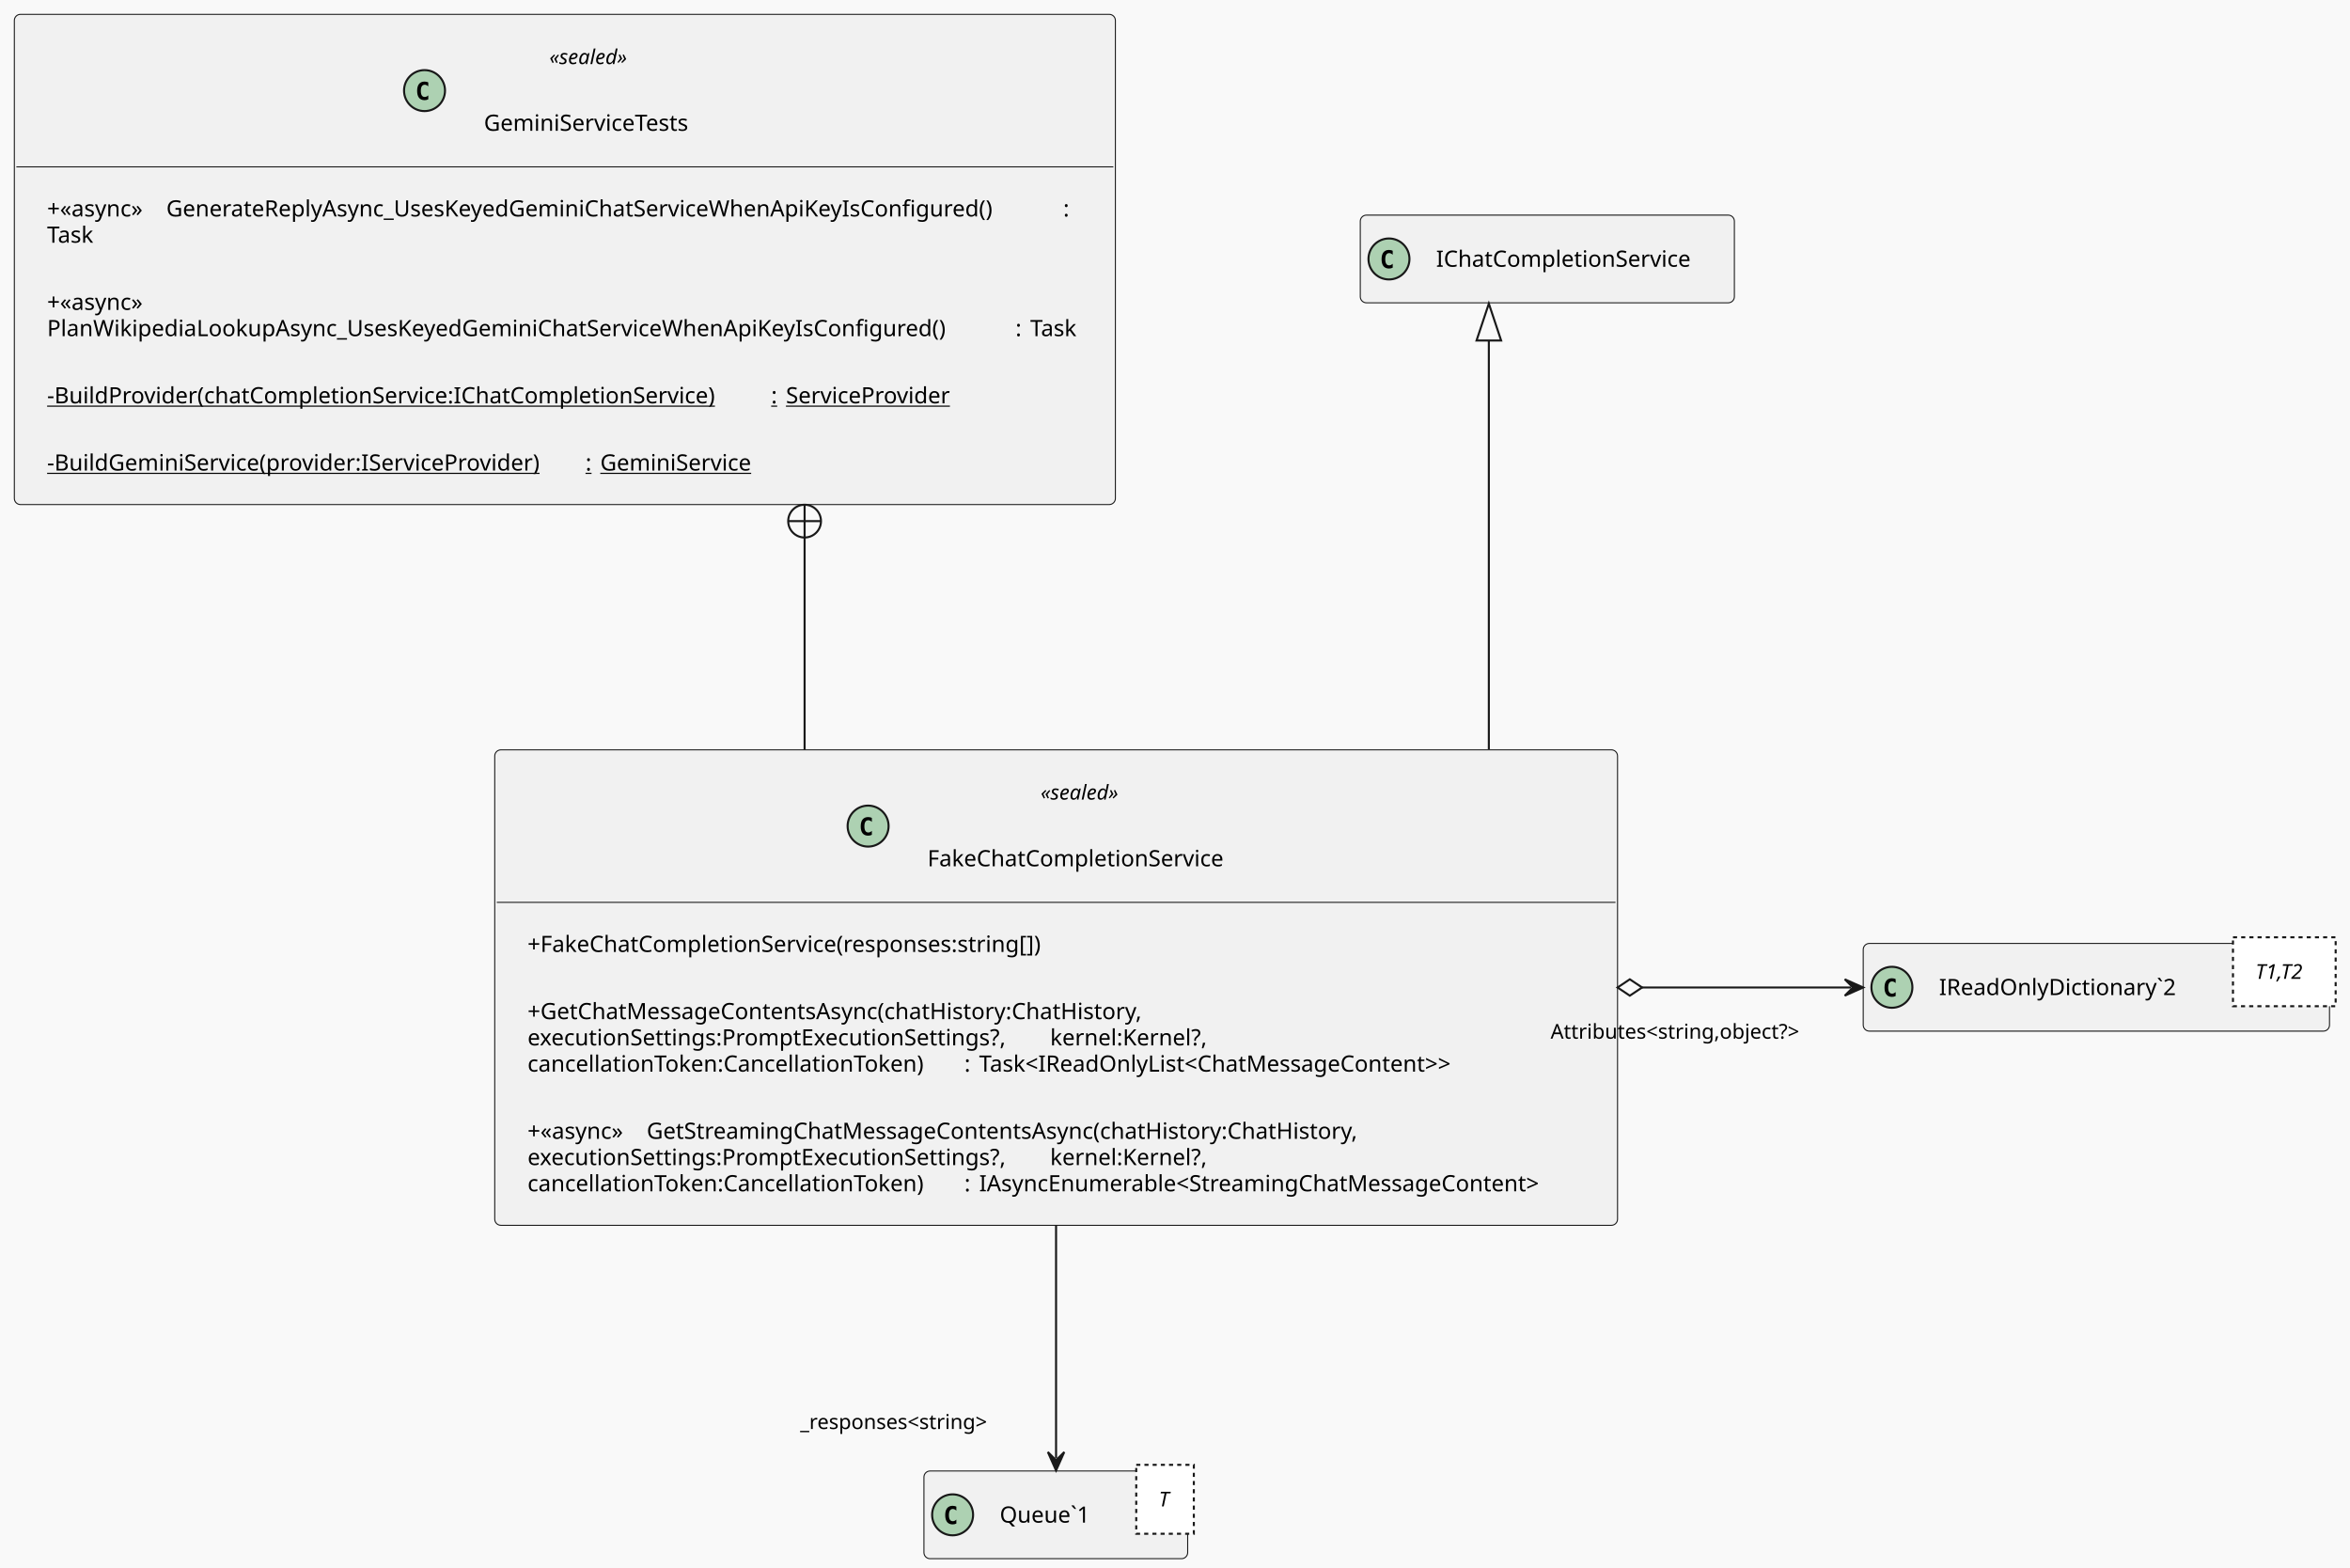
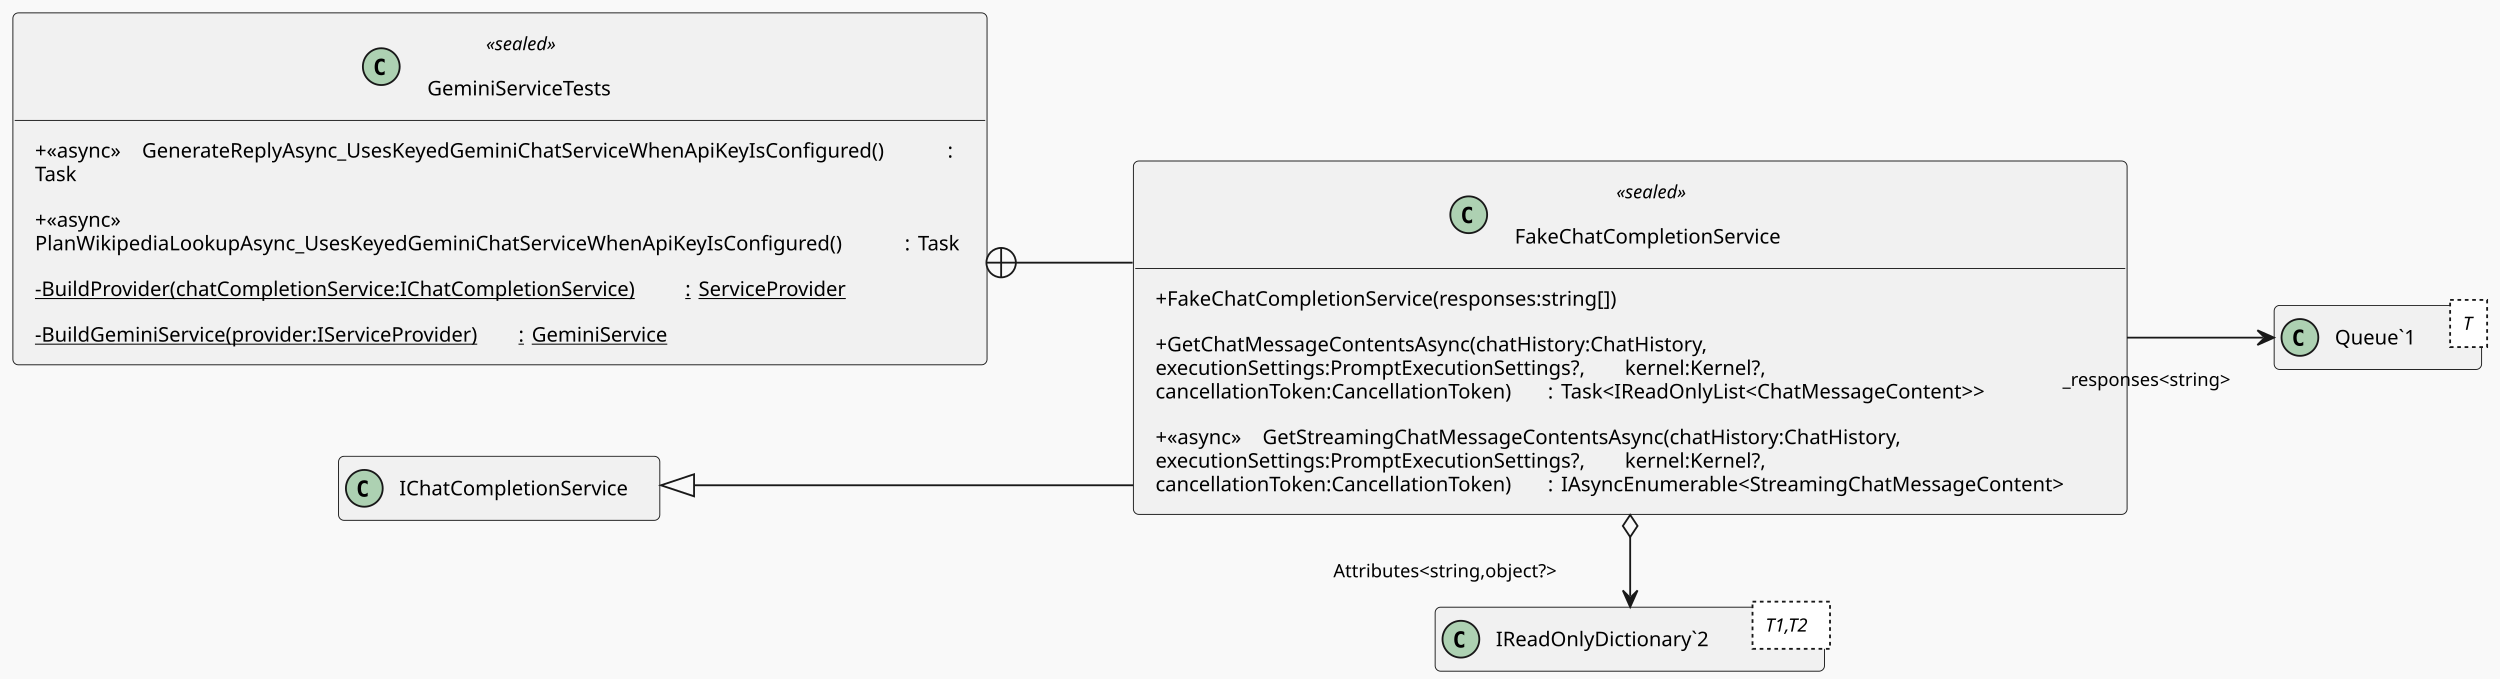
- <svg xmlns="http://www.w3.org/2000/svg" contentStyleType="text/css" data-diagram-type="CLASS" height="683.791px" preserveAspectRatio="none" style="width:1024px;height:683px;background:#F9F9F9;" version="1.1" viewBox="0 0 1024 683" width="1024.794px" zoomAndPan="magnify">
+ <svg xmlns="http://www.w3.org/2000/svg" contentStyleType="text/css" data-diagram-type="CLASS" height="278.846px" preserveAspectRatio="none" style="width:1024px;height:278px;background:#F9F9F9;" version="1.1" viewBox="0 0 1024 278" width="1024.193px" zoomAndPan="magnify">
  <defs />
  <g>
-     <rect fill="#F9F9F9" height="683.791" style="stroke:none;stroke-width:0.893;" width="1024.794" x="0" y="0" />
+     <rect fill="#F9F9F9" height="278.846" style="stroke:none;stroke-width:0.754;" width="1024.193" x="0" y="0" />
    <g class="entity" data-qualified-name="GeminiServiceTests" data-source-line="20" id="ent0002">
-       <rect fill="#F1F1F1" height="213.594" rx="2.678" ry="2.678" style="stroke:#181818;stroke-width:0.446;" width="479.776" x="6.249" y="6.249" />
-       <ellipse cx="184.986" cy="39.477" fill="#ADD1B2" rx="8.927" ry="8.927" style="stroke:#181818;stroke-width:0.893;" />
-       <path d="M186.618,43.27 Q186.255,43.452 185.851,43.549 Q185.446,43.647 185.014,43.647 Q183.423,43.647 182.587,42.615 Q181.764,41.569 181.764,39.602 Q181.764,37.621 182.587,36.589 Q183.423,35.543 185.014,35.543 Q185.446,35.543 185.851,35.641 Q186.269,35.724 186.618,35.92 L186.618,37.635 Q186.227,37.273 185.851,37.105 Q185.474,36.924 185.083,36.924 Q184.232,36.924 183.8,37.608 Q183.368,38.277 183.368,39.602 Q183.368,40.913 183.8,41.583 Q184.232,42.252 185.083,42.252 Q185.474,42.252 185.851,42.085 Q186.227,41.917 186.618,41.555 L186.618,43.27 Z " fill="#000000" />
-       <text fill="#000000" font-family="sans-serif" font-size="8.927" font-style="italic" lengthAdjust="spacing" textLength="40.271" x="239.392" y="27.925">«sealed»</text>
-       <text fill="#000000" font-family="sans-serif" font-size="9.819" lengthAdjust="spacing" textLength="97.308" x="210.873" y="56.998">GeminiServiceTests</text>
-       <line style="stroke:#181818;stroke-width:0.446;" x1="7.141" x2="485.132" y1="72.704" y2="72.704" />
-       <text fill="#000000" font-family="sans-serif" font-size="9.819" lengthAdjust="spacing" textLength="48.81" x="20.532" y="94.317">+«async»</text>
-       <text fill="#000000" font-family="sans-serif" font-size="9.819" lengthAdjust="spacing" textLength="3.121" x="69.341" y="94.317"> </text>
-       <text fill="#000000" font-family="sans-serif" font-size="9.819" lengthAdjust="spacing" textLength="387.715" x="72.463" y="94.317">GenerateReplyAsync_UsesKeyedGeminiChatServiceWhenApiKeyIsConfigured()</text>
-       <text fill="#000000" font-family="sans-serif" font-size="9.819" lengthAdjust="spacing" textLength="3.121" x="460.178" y="94.317"> </text>
-       <text fill="#000000" font-family="sans-serif" font-size="9.819" lengthAdjust="spacing" textLength="3.308" x="463.299" y="94.317">:</text>
-       <text fill="#000000" font-family="sans-serif" font-size="9.819" lengthAdjust="spacing" textLength="22.818" x="20.532" y="105.747">Task</text>
-       <text fill="#000000" font-family="sans-serif" font-size="9.819" lengthAdjust="spacing" textLength="48.81" x="20.532" y="135.031">+«async»</text>
-       <text fill="#000000" font-family="sans-serif" font-size="9.819" lengthAdjust="spacing" textLength="418.842" x="20.532" y="146.462">PlanWikipediaLookupAsync_UsesKeyedGeminiChatServiceWhenApiKeyIsConfigured()</text>
-       <text fill="#000000" font-family="sans-serif" font-size="9.819" lengthAdjust="spacing" textLength="3.121" x="439.374" y="146.462"> </text>
-       <text fill="#000000" font-family="sans-serif" font-size="9.819" lengthAdjust="spacing" textLength="3.308" x="442.495" y="146.462">:</text>
-       <text fill="#000000" font-family="sans-serif" font-size="9.819" lengthAdjust="spacing" textLength="3.121" x="445.803" y="146.462"> </text>
-       <text fill="#000000" font-family="sans-serif" font-size="9.819" lengthAdjust="spacing" textLength="22.818" x="448.925" y="146.462">Task</text>
-       <text fill="#000000" font-family="sans-serif" font-size="9.819" lengthAdjust="spacing" text-decoration="underline" textLength="312.377" x="20.532" y="175.745">-BuildProvider(chatCompletionService:IChatCompletionService)</text>
-       <text fill="#000000" font-family="sans-serif" font-size="9.819" lengthAdjust="spacing" text-decoration="underline" textLength="3.121" x="332.908" y="175.745"> </text>
-       <text fill="#000000" font-family="sans-serif" font-size="9.819" lengthAdjust="spacing" text-decoration="underline" textLength="3.308" x="336.03" y="175.745">:</text>
-       <text fill="#000000" font-family="sans-serif" font-size="9.819" lengthAdjust="spacing" text-decoration="underline" textLength="3.121" x="339.338" y="175.745"> </text>
-       <text fill="#000000" font-family="sans-serif" font-size="9.819" lengthAdjust="spacing" text-decoration="underline" textLength="77.108" x="342.459" y="175.745">ServiceProvider</text>
-       <text fill="#000000" font-family="sans-serif" font-size="9.819" lengthAdjust="spacing" text-decoration="underline" textLength="231.481" x="20.532" y="205.03">-BuildGeminiService(provider:IServiceProvider)</text>
-       <text fill="#000000" font-family="sans-serif" font-size="9.819" lengthAdjust="spacing" text-decoration="underline" textLength="3.121" x="252.013" y="205.03"> </text>
-       <text fill="#000000" font-family="sans-serif" font-size="9.819" lengthAdjust="spacing" text-decoration="underline" textLength="3.308" x="255.134" y="205.03">:</text>
-       <text fill="#000000" font-family="sans-serif" font-size="9.819" lengthAdjust="spacing" text-decoration="underline" textLength="3.121" x="258.442" y="205.03"> </text>
-       <text fill="#000000" font-family="sans-serif" font-size="9.819" lengthAdjust="spacing" text-decoration="underline" textLength="71.186" x="261.564" y="205.03">GeminiService</text>
+       <rect fill="#F1F1F1" height="144.151" rx="2.261" ry="2.261" style="stroke:#181818;stroke-width:0.377;" width="399.019" x="5.276" y="5.276" />
+       <ellipse cx="156.173" cy="27.299" fill="#ADD1B2" rx="7.536" ry="7.536" style="stroke:#181818;stroke-width:0.754;" />
+       <path d="M157.551,30.502 Q157.244,30.655 156.903,30.737 Q156.561,30.82 156.196,30.82 Q154.854,30.82 154.148,29.948 Q153.453,29.065 153.453,27.405 Q153.453,25.733 154.148,24.861 Q154.854,23.978 156.196,23.978 Q156.561,23.978 156.903,24.061 Q157.256,24.131 157.551,24.296 L157.551,25.744 Q157.221,25.438 156.903,25.297 Q156.585,25.144 156.255,25.144 Q155.537,25.144 155.172,25.721 Q154.807,26.286 154.807,27.405 Q154.807,28.512 155.172,29.077 Q155.537,29.642 156.255,29.642 Q156.585,29.642 156.903,29.501 Q157.221,29.36 157.551,29.053 L157.551,30.502 Z " fill="#000000" />
+       <text fill="#000000" font-family="sans-serif" font-size="7.536" font-style="italic" lengthAdjust="spacing" textLength="33.998" x="199.09" y="20.561">«sealed»</text>
+       <text fill="#000000" font-family="sans-serif" font-size="8.29" lengthAdjust="spacing" textLength="82.151" x="175.014" y="39.077">GeminiServiceTests</text>
+       <line style="stroke:#181818;stroke-width:0.377;" x1="6.029" x2="403.541" y1="49.322" y2="49.322" />
+       <text fill="#000000" font-family="sans-serif" font-size="8.29" lengthAdjust="spacing" textLength="41.207" x="14.319" y="64.553">+«async»</text>
+       <text fill="#000000" font-family="sans-serif" font-size="8.29" lengthAdjust="spacing" textLength="2.635" x="55.526" y="64.553"> </text>
+       <text fill="#000000" font-family="sans-serif" font-size="8.29" lengthAdjust="spacing" textLength="327.326" x="58.161" y="64.553">GenerateReplyAsync_UsesKeyedGeminiChatServiceWhenApiKeyIsConfigured()</text>
+       <text fill="#000000" font-family="sans-serif" font-size="8.29" lengthAdjust="spacing" textLength="2.635" x="385.487" y="64.553"> </text>
+       <text fill="#000000" font-family="sans-serif" font-size="8.29" lengthAdjust="spacing" textLength="2.793" x="388.123" y="64.553">:</text>
+       <text fill="#000000" font-family="sans-serif" font-size="8.29" lengthAdjust="spacing" textLength="19.264" x="14.319" y="74.204">Task</text>
+       <text fill="#000000" font-family="sans-serif" font-size="8.29" lengthAdjust="spacing" textLength="41.207" x="14.319" y="92.897">+«async»</text>
+       <text fill="#000000" font-family="sans-serif" font-size="8.29" lengthAdjust="spacing" textLength="353.605" x="14.319" y="102.547">PlanWikipediaLookupAsync_UsesKeyedGeminiChatServiceWhenApiKeyIsConfigured()</text>
+       <text fill="#000000" font-family="sans-serif" font-size="8.29" lengthAdjust="spacing" textLength="2.635" x="367.924" y="102.547"> </text>
+       <text fill="#000000" font-family="sans-serif" font-size="8.29" lengthAdjust="spacing" textLength="2.793" x="370.559" y="102.547">:</text>
+       <text fill="#000000" font-family="sans-serif" font-size="8.29" lengthAdjust="spacing" textLength="2.635" x="373.352" y="102.547"> </text>
+       <text fill="#000000" font-family="sans-serif" font-size="8.29" lengthAdjust="spacing" textLength="19.264" x="375.987" y="102.547">Task</text>
+       <text fill="#000000" font-family="sans-serif" font-size="8.29" lengthAdjust="spacing" text-decoration="underline" textLength="263.722" x="14.319" y="121.241">-BuildProvider(chatCompletionService:IChatCompletionService)</text>
+       <text fill="#000000" font-family="sans-serif" font-size="8.29" lengthAdjust="spacing" text-decoration="underline" textLength="2.635" x="278.041" y="121.241"> </text>
+       <text fill="#000000" font-family="sans-serif" font-size="8.29" lengthAdjust="spacing" text-decoration="underline" textLength="2.793" x="280.676" y="121.241">:</text>
+       <text fill="#000000" font-family="sans-serif" font-size="8.29" lengthAdjust="spacing" text-decoration="underline" textLength="2.635" x="283.469" y="121.241"> </text>
+       <text fill="#000000" font-family="sans-serif" font-size="8.29" lengthAdjust="spacing" text-decoration="underline" textLength="65.098" x="286.104" y="121.241">ServiceProvider</text>
+       <text fill="#000000" font-family="sans-serif" font-size="8.29" lengthAdjust="spacing" text-decoration="underline" textLength="195.427" x="14.319" y="139.935">-BuildGeminiService(provider:IServiceProvider)</text>
+       <text fill="#000000" font-family="sans-serif" font-size="8.29" lengthAdjust="spacing" text-decoration="underline" textLength="2.635" x="209.746" y="139.935"> </text>
+       <text fill="#000000" font-family="sans-serif" font-size="8.29" lengthAdjust="spacing" text-decoration="underline" textLength="2.793" x="212.381" y="139.935">:</text>
+       <text fill="#000000" font-family="sans-serif" font-size="8.29" lengthAdjust="spacing" text-decoration="underline" textLength="2.635" x="215.174" y="139.935"> </text>
+       <text fill="#000000" font-family="sans-serif" font-size="8.29" lengthAdjust="spacing" text-decoration="underline" textLength="60.099" x="217.809" y="139.935">GeminiService</text>
    </g>
    <g class="entity" data-qualified-name="FakeChatCompletionService" data-source-line="26" id="ent0003">
-       <rect fill="#F1F1F1" height="207.171" rx="2.678" ry="2.678" style="stroke:#181818;stroke-width:0.446;" width="489.251" x="215.582" y="326.72" />
-       <ellipse cx="378.273" cy="359.948" fill="#ADD1B2" rx="8.927" ry="8.927" style="stroke:#181818;stroke-width:0.893;" />
-       <path d="M379.905,363.742 Q379.543,363.923 379.138,364.021 Q378.734,364.118 378.301,364.118 Q376.711,364.118 375.874,363.086 Q375.051,362.04 375.051,360.074 Q375.051,358.093 375.874,357.061 Q376.711,356.015 378.301,356.015 Q378.734,356.015 379.138,356.112 Q379.557,356.196 379.905,356.391 L379.905,358.107 Q379.515,357.744 379.138,357.577 Q378.762,357.395 378.371,357.395 Q377.52,357.395 377.088,358.079 Q376.655,358.748 376.655,360.074 Q376.655,361.385 377.088,362.054 Q377.52,362.724 378.371,362.724 Q378.762,362.724 379.138,362.556 Q379.515,362.389 379.905,362.026 L379.905,363.742 Z " fill="#000000" />
-       <text fill="#000000" font-family="sans-serif" font-size="8.927" font-style="italic" lengthAdjust="spacing" textLength="40.271" x="453.462" y="348.396">«sealed»</text>
-       <text fill="#000000" font-family="sans-serif" font-size="9.819" lengthAdjust="spacing" textLength="138.872" x="404.161" y="377.47">FakeChatCompletionService</text>
-       <line style="stroke:#181818;stroke-width:0.446;" x1="216.474" x2="703.94" y1="393.176" y2="393.176" />
-       <text fill="#000000" font-family="sans-serif" font-size="9.819" lengthAdjust="spacing" textLength="243.851" x="229.864" y="414.788">+FakeChatCompletionService(responses:string[])</text>
-       <text fill="#000000" font-family="sans-serif" font-size="9.819" lengthAdjust="spacing" textLength="289.712" x="229.864" y="444.072">+GetChatMessageContentsAsync(chatHistory:ChatHistory,</text>
-       <text fill="#000000" font-family="sans-serif" font-size="9.819" lengthAdjust="spacing" textLength="224.62" x="229.864" y="455.502">executionSettings:PromptExecutionSettings?,</text>
-       <text fill="#000000" font-family="sans-serif" font-size="9.819" lengthAdjust="spacing" textLength="3.121" x="454.485" y="455.502"> </text>
-       <text fill="#000000" font-family="sans-serif" font-size="9.819" lengthAdjust="spacing" textLength="73.91" x="457.606" y="455.502">kernel:Kernel?,</text>
-       <text fill="#000000" font-family="sans-serif" font-size="9.819" lengthAdjust="spacing" textLength="187.236" x="229.864" y="466.933">cancellationToken:CancellationToken)</text>
-       <text fill="#000000" font-family="sans-serif" font-size="9.819" lengthAdjust="spacing" textLength="3.121" x="417.101" y="466.933"> </text>
-       <text fill="#000000" font-family="sans-serif" font-size="9.819" lengthAdjust="spacing" textLength="3.308" x="420.222" y="466.933">:</text>
-       <text fill="#000000" font-family="sans-serif" font-size="9.819" lengthAdjust="spacing" textLength="3.121" x="423.53" y="466.933"> </text>
-       <text fill="#000000" font-family="sans-serif" font-size="9.819" lengthAdjust="spacing" textLength="228.432" x="426.652" y="466.933">Task&lt;IReadOnlyList&lt;ChatMessageContent&gt;&gt;</text>
-       <text fill="#000000" font-family="sans-serif" font-size="9.819" lengthAdjust="spacing" textLength="48.81" x="229.864" y="496.217">+«async»</text>
-       <text fill="#000000" font-family="sans-serif" font-size="9.819" lengthAdjust="spacing" textLength="3.121" x="278.674" y="496.217"> </text>
-       <text fill="#000000" font-family="sans-serif" font-size="9.819" lengthAdjust="spacing" textLength="332.413" x="281.796" y="496.217">GetStreamingChatMessageContentsAsync(chatHistory:ChatHistory,</text>
-       <text fill="#000000" font-family="sans-serif" font-size="9.819" lengthAdjust="spacing" textLength="224.62" x="229.864" y="507.647">executionSettings:PromptExecutionSettings?,</text>
-       <text fill="#000000" font-family="sans-serif" font-size="9.819" lengthAdjust="spacing" textLength="3.121" x="454.485" y="507.647"> </text>
-       <text fill="#000000" font-family="sans-serif" font-size="9.819" lengthAdjust="spacing" textLength="73.91" x="457.606" y="507.647">kernel:Kernel?,</text>
-       <text fill="#000000" font-family="sans-serif" font-size="9.819" lengthAdjust="spacing" textLength="187.236" x="229.864" y="519.078">cancellationToken:CancellationToken)</text>
-       <text fill="#000000" font-family="sans-serif" font-size="9.819" lengthAdjust="spacing" textLength="3.121" x="417.101" y="519.078"> </text>
-       <text fill="#000000" font-family="sans-serif" font-size="9.819" lengthAdjust="spacing" textLength="3.308" x="420.222" y="519.078">:</text>
-       <text fill="#000000" font-family="sans-serif" font-size="9.819" lengthAdjust="spacing" textLength="3.121" x="423.53" y="519.078"> </text>
-       <text fill="#000000" font-family="sans-serif" font-size="9.819" lengthAdjust="spacing" textLength="263.898" x="426.652" y="519.078">IAsyncEnumerable&lt;StreamingChatMessageContent&gt;</text>
+       <rect fill="#F1F1F1" height="144.757" rx="2.261" ry="2.261" style="stroke:#181818;stroke-width:0.377;" width="407.017" x="464.241" y="65.943" />
+       <ellipse cx="601.592" cy="87.967" fill="#ADD1B2" rx="7.536" ry="7.536" style="stroke:#181818;stroke-width:0.754;" />
+       <path d="M602.97,91.169 Q602.663,91.323 602.322,91.405 Q601.981,91.487 601.615,91.487 Q600.273,91.487 599.567,90.616 Q598.872,89.733 598.872,88.073 Q598.872,86.4 599.567,85.529 Q600.273,84.646 601.615,84.646 Q601.981,84.646 602.322,84.728 Q602.675,84.799 602.97,84.964 L602.97,86.412 Q602.64,86.106 602.322,85.965 Q602.004,85.812 601.674,85.812 Q600.956,85.812 600.591,86.389 Q600.226,86.954 600.226,88.073 Q600.226,89.179 600.591,89.745 Q600.956,90.31 601.674,90.31 Q602.004,90.31 602.322,90.169 Q602.64,90.027 602.97,89.721 L602.97,91.169 Z " fill="#000000" />
+       <text fill="#000000" font-family="sans-serif" font-size="7.536" font-style="italic" lengthAdjust="spacing" textLength="33.998" x="662.055" y="81.229">«sealed»</text>
+       <text fill="#000000" font-family="sans-serif" font-size="8.29" lengthAdjust="spacing" textLength="117.242" x="620.433" y="99.745">FakeChatCompletionService</text>
+       <line style="stroke:#181818;stroke-width:0.377;" x1="464.994" x2="870.505" y1="109.99" y2="109.99" />
+       <text fill="#000000" font-family="sans-serif" font-size="8.29" lengthAdjust="spacing" textLength="205.87" x="473.284" y="125.221">+FakeChatCompletionService(responses:string[])</text>
+       <text fill="#000000" font-family="sans-serif" font-size="8.29" lengthAdjust="spacing" textLength="244.588" x="473.284" y="143.915">+GetChatMessageContentsAsync(chatHistory:ChatHistory,</text>
+       <text fill="#000000" font-family="sans-serif" font-size="8.29" lengthAdjust="spacing" textLength="189.634" x="473.284" y="153.565">executionSettings:PromptExecutionSettings?,</text>
+       <text fill="#000000" font-family="sans-serif" font-size="8.29" lengthAdjust="spacing" textLength="2.635" x="662.918" y="153.565"> </text>
+       <text fill="#000000" font-family="sans-serif" font-size="8.29" lengthAdjust="spacing" textLength="62.398" x="665.553" y="153.565">kernel:Kernel?,</text>
+       <text fill="#000000" font-family="sans-serif" font-size="8.29" lengthAdjust="spacing" textLength="158.073" x="473.284" y="163.215">cancellationToken:CancellationToken)</text>
+       <text fill="#000000" font-family="sans-serif" font-size="8.29" lengthAdjust="spacing" textLength="2.635" x="631.357" y="163.215"> </text>
+       <text fill="#000000" font-family="sans-serif" font-size="8.29" lengthAdjust="spacing" textLength="2.793" x="633.992" y="163.215">:</text>
+       <text fill="#000000" font-family="sans-serif" font-size="8.29" lengthAdjust="spacing" textLength="2.635" x="636.785" y="163.215"> </text>
+       <text fill="#000000" font-family="sans-serif" font-size="8.29" lengthAdjust="spacing" textLength="192.852" x="639.42" y="163.215">Task&lt;IReadOnlyList&lt;ChatMessageContent&gt;&gt;</text>
+       <text fill="#000000" font-family="sans-serif" font-size="8.29" lengthAdjust="spacing" textLength="41.207" x="473.284" y="181.909">+«async»</text>
+       <text fill="#000000" font-family="sans-serif" font-size="8.29" lengthAdjust="spacing" textLength="2.635" x="514.491" y="181.909"> </text>
+       <text fill="#000000" font-family="sans-serif" font-size="8.29" lengthAdjust="spacing" textLength="280.638" x="517.127" y="181.909">GetStreamingChatMessageContentsAsync(chatHistory:ChatHistory,</text>
+       <text fill="#000000" font-family="sans-serif" font-size="8.29" lengthAdjust="spacing" textLength="189.634" x="473.284" y="191.559">executionSettings:PromptExecutionSettings?,</text>
+       <text fill="#000000" font-family="sans-serif" font-size="8.29" lengthAdjust="spacing" textLength="2.635" x="662.918" y="191.559"> </text>
+       <text fill="#000000" font-family="sans-serif" font-size="8.29" lengthAdjust="spacing" textLength="62.398" x="665.553" y="191.559">kernel:Kernel?,</text>
+       <text fill="#000000" font-family="sans-serif" font-size="8.29" lengthAdjust="spacing" textLength="158.073" x="473.284" y="201.209">cancellationToken:CancellationToken)</text>
+       <text fill="#000000" font-family="sans-serif" font-size="8.29" lengthAdjust="spacing" textLength="2.635" x="631.357" y="201.209"> </text>
+       <text fill="#000000" font-family="sans-serif" font-size="8.29" lengthAdjust="spacing" textLength="2.793" x="633.992" y="201.209">:</text>
+       <text fill="#000000" font-family="sans-serif" font-size="8.29" lengthAdjust="spacing" textLength="2.635" x="636.785" y="201.209"> </text>
+       <text fill="#000000" font-family="sans-serif" font-size="8.29" lengthAdjust="spacing" textLength="222.794" x="639.42" y="201.209">IAsyncEnumerable&lt;StreamingChatMessageContent&gt;</text>
    </g>
    <g class="entity" data-qualified-name="Queue.1" data-source-line="31" id="ent0004">
-       <rect fill="#F1F1F1" height="38.211" rx="2.678" ry="2.678" style="stroke:#181818;stroke-width:0.446;" width="114.927" x="402.598" y="640.943" />
-       <ellipse cx="415.095" cy="660.048" fill="#ADD1B2" rx="8.927" ry="8.927" style="stroke:#181818;stroke-width:0.893;" />
-       <path d="M416.727,663.842 Q416.365,664.023 415.96,664.121 Q415.555,664.219 415.123,664.219 Q413.533,664.219 412.696,663.186 Q411.873,662.14 411.873,660.174 Q411.873,658.193 412.696,657.161 Q413.533,656.115 415.123,656.115 Q415.555,656.115 415.96,656.212 Q416.378,656.296 416.727,656.491 L416.727,658.207 Q416.337,657.844 415.96,657.677 Q415.583,657.496 415.193,657.496 Q414.342,657.496 413.91,658.179 Q413.477,658.849 413.477,660.174 Q413.477,661.485 413.91,662.154 Q414.342,662.824 415.193,662.824 Q415.583,662.824 415.96,662.656 Q416.337,662.489 416.727,662.126 L416.727,663.842 Z " fill="#000000" />
-       <text fill="#000000" font-family="sans-serif" font-size="9.819" lengthAdjust="spacing" textLength="43.416" x="435.627" y="663.447">Queue`1</text>
-       <rect fill="#FFFFFF" height="30.03" style="stroke:#181818;stroke-width:0.893;stroke-dasharray:1.785,1.785;" width="25.092" x="495.111" y="638.265" />
-       <text fill="#000000" font-family="sans-serif" font-size="8.927" font-style="italic" lengthAdjust="spacing" textLength="5.453" x="504.93" y="656.37">T</text>
+       <rect fill="#F1F1F1" height="26.23" rx="2.261" ry="2.261" style="stroke:#181818;stroke-width:0.377;" width="84.968" x="931.496" y="125.104" />
+       <ellipse cx="942.047" cy="138.219" fill="#ADD1B2" rx="7.536" ry="7.536" style="stroke:#181818;stroke-width:0.754;" />
+       <path d="M943.424,141.422 Q943.118,141.575 942.777,141.657 Q942.435,141.74 942.07,141.74 Q940.728,141.74 940.021,140.868 Q939.327,139.985 939.327,138.325 Q939.327,136.653 940.021,135.781 Q940.728,134.898 942.07,134.898 Q942.435,134.898 942.777,134.981 Q943.13,135.051 943.424,135.216 L943.424,136.665 Q943.095,136.358 942.777,136.217 Q942.459,136.064 942.129,136.064 Q941.411,136.064 941.046,136.641 Q940.681,137.206 940.681,138.325 Q940.681,139.432 941.046,139.997 Q941.411,140.562 942.129,140.562 Q942.459,140.562 942.777,140.421 Q943.095,140.28 943.424,139.973 L943.424,141.422 Z " fill="#000000" />
+       <text fill="#000000" font-family="sans-serif" font-size="8.29" lengthAdjust="spacing" textLength="36.653" x="956.366" y="141.089">Queue`1</text>
+       <rect fill="#FFFFFF" height="19.324" style="stroke:#181818;stroke-width:0.754;stroke-dasharray:1.507,1.507;" width="15.154" x="1003.57" y="122.843" />
+       <text fill="#000000" font-family="sans-serif" font-size="7.536" font-style="italic" lengthAdjust="spacing" textLength="4.604" x="1008.846" y="135.114">T</text>
    </g>
    <g class="entity" data-qualified-name="IReadOnlyDictionary.2" data-source-line="33" id="ent0005">
-       <rect fill="#F1F1F1" height="38.211" rx="2.678" ry="2.678" style="stroke:#181818;stroke-width:0.446;" width="203.183" x="811.89" y="411.078" />
-       <ellipse cx="824.388" cy="430.183" fill="#ADD1B2" rx="8.927" ry="8.927" style="stroke:#181818;stroke-width:0.893;" />
-       <path d="M826.02,433.977 Q825.657,434.159 825.253,434.256 Q824.848,434.354 824.416,434.354 Q822.826,434.354 821.989,433.322 Q821.166,432.276 821.166,430.309 Q821.166,428.329 821.989,427.296 Q822.826,426.25 824.416,426.25 Q824.848,426.25 825.253,426.348 Q825.671,426.432 826.02,426.627 L826.02,428.342 Q825.629,427.98 825.253,427.812 Q824.876,427.631 824.486,427.631 Q823.635,427.631 823.202,428.315 Q822.77,428.984 822.77,430.309 Q822.77,431.62 823.202,432.29 Q823.635,432.959 824.486,432.959 Q824.876,432.959 825.253,432.792 Q825.629,432.625 826.02,432.262 L826.02,433.977 Z " fill="#000000" />
-       <text fill="#000000" font-family="sans-serif" font-size="9.819" lengthAdjust="spacing" textLength="112.022" x="844.92" y="433.583">IReadOnlyDictionary`2</text>
-       <rect fill="#FFFFFF" height="30.03" style="stroke:#181818;stroke-width:0.893;stroke-dasharray:1.785,1.785;" width="44.741" x="973.01" y="408.4" />
-       <text fill="#000000" font-family="sans-serif" font-size="8.927" font-style="italic" lengthAdjust="spacing" textLength="25.102" x="982.83" y="426.506">T1,T2</text>
+       <rect fill="#F1F1F1" height="26.23" rx="2.261" ry="2.261" style="stroke:#181818;stroke-width:0.377;" width="159.477" x="587.837" y="248.7" />
+       <ellipse cx="598.388" cy="261.815" fill="#ADD1B2" rx="7.536" ry="7.536" style="stroke:#181818;stroke-width:0.754;" />
+       <path d="M599.766,265.018 Q599.46,265.171 599.118,265.254 Q598.777,265.336 598.412,265.336 Q597.069,265.336 596.363,264.465 Q595.668,263.582 595.668,261.921 Q595.668,260.249 596.363,259.378 Q597.069,258.495 598.412,258.495 Q598.777,258.495 599.118,258.577 Q599.471,258.648 599.766,258.813 L599.766,260.261 Q599.436,259.955 599.118,259.813 Q598.8,259.661 598.471,259.661 Q597.752,259.661 597.387,260.238 Q597.022,260.803 597.022,261.921 Q597.022,263.028 597.387,263.594 Q597.752,264.159 598.471,264.159 Q598.8,264.159 599.118,264.017 Q599.436,263.876 599.766,263.57 L599.766,265.018 Z " fill="#000000" />
+       <text fill="#000000" font-family="sans-serif" font-size="8.29" lengthAdjust="spacing" textLength="94.574" x="612.707" y="264.685">IReadOnlyDictionary`2</text>
+       <rect fill="#FFFFFF" height="19.324" style="stroke:#181818;stroke-width:0.754;stroke-dasharray:1.507,1.507;" width="31.743" x="717.832" y="246.439" />
+       <text fill="#000000" font-family="sans-serif" font-size="7.536" font-style="italic" lengthAdjust="spacing" textLength="21.192" x="723.108" y="258.71">T1,T2</text>
    </g>
    <g class="entity" data-qualified-name="IChatCompletionService" data-source-line="36" id="ent0007">
-       <rect fill="#F1F1F1" height="38.211" rx="2.678" ry="2.678" style="stroke:#181818;stroke-width:0.446;" width="163.009" x="592.738" y="93.731" />
-       <ellipse cx="605.236" cy="112.837" fill="#ADD1B2" rx="8.927" ry="8.927" style="stroke:#181818;stroke-width:0.893;" />
-       <path d="M606.867,116.63 Q606.505,116.812 606.1,116.909 Q605.696,117.007 605.264,117.007 Q603.673,117.007 602.837,115.975 Q602.014,114.929 602.014,112.962 Q602.014,110.981 602.837,109.949 Q603.673,108.903 605.264,108.903 Q605.696,108.903 606.1,109.001 Q606.519,109.085 606.867,109.28 L606.867,110.995 Q606.477,110.633 606.1,110.465 Q605.724,110.284 605.333,110.284 Q604.482,110.284 604.05,110.968 Q603.618,111.637 603.618,112.962 Q603.618,114.273 604.05,114.943 Q604.482,115.612 605.333,115.612 Q605.724,115.612 606.1,115.445 Q606.477,115.278 606.867,114.915 L606.867,116.63 Z " fill="#000000" />
-       <text fill="#000000" font-family="sans-serif" font-size="9.819" lengthAdjust="spacing" textLength="118.375" x="625.767" y="116.236">IChatCompletionService</text>
+       <rect fill="#F1F1F1" height="26.23" rx="2.261" ry="2.261" style="stroke:#181818;stroke-width:0.377;" width="131.59" x="138.669" y="186.902" />
+       <ellipse cx="149.22" cy="200.017" fill="#ADD1B2" rx="7.536" ry="7.536" style="stroke:#181818;stroke-width:0.754;" />
+       <path d="M150.598,203.22 Q150.292,203.373 149.95,203.456 Q149.609,203.538 149.244,203.538 Q147.901,203.538 147.195,202.667 Q146.5,201.784 146.5,200.123 Q146.5,198.451 147.195,197.58 Q147.901,196.696 149.244,196.696 Q149.609,196.696 149.95,196.779 Q150.304,196.85 150.598,197.014 L150.598,198.463 Q150.268,198.157 149.95,198.015 Q149.632,197.862 149.303,197.862 Q148.584,197.862 148.219,198.439 Q147.854,199.004 147.854,200.123 Q147.854,201.23 148.219,201.795 Q148.584,202.361 149.303,202.361 Q149.632,202.361 149.95,202.219 Q150.268,202.078 150.598,201.772 L150.598,203.22 Z " fill="#000000" />
+       <text fill="#000000" font-family="sans-serif" font-size="8.29" lengthAdjust="spacing" textLength="99.938" x="163.539" y="202.887">IChatCompletionService</text>
    </g>
    <g class="link" data-entity-1="ent0002" data-entity-2="ent0003" data-link-type="nested" data-source-line="35" id="lnk6">
-       <path codeLine="35" d="M350.599,234.203 C350.599,268.66 350.599,292.486 350.599,326.693" fill="none" id="GeminiServiceTests-backto-FakeChatCompletionService" style="stroke:#191919;stroke-width:0.893;" />
-       <ellipse cx="350.599" cy="227.061" fill="#F9F9F9" rx="7.141" ry="7.141" style="stroke:#191919;stroke-width:0.893;" />
-       <line style="stroke:#191919;stroke-width:0.893;" x1="350.599" x2="350.599" y1="234.203" y2="219.92" />
-       <line style="stroke:#191919;stroke-width:0.893;" x1="343.458" x2="357.741" y1="227.061" y2="227.061" />
+       <path codeLine="35" d="M416.098,107.582 C435.942,107.582 444.043,107.582 463.932,107.582" fill="none" id="GeminiServiceTests-backto-FakeChatCompletionService" style="stroke:#191919;stroke-width:0.754;" />
+       <ellipse cx="410.069" cy="107.582" fill="#F9F9F9" rx="6.029" ry="6.029" style="stroke:#191919;stroke-width:0.754;" />
+       <line style="stroke:#191919;stroke-width:0.754;" x1="416.098" x2="404.04" y1="107.582" y2="107.582" />
+       <line style="stroke:#191919;stroke-width:0.754;" x1="410.069" x2="410.069" y1="113.611" y2="101.553" />
    </g>
    <g class="link" data-entity-1="ent0007" data-entity-2="ent0003" data-link-type="extension" data-source-line="36" id="lnk8">
-       <path codeLine="36" d="M648.754,148.363 C648.754,186.248 648.754,256.475 648.754,326.506" fill="none" id="IChatCompletionService-backto-FakeChatCompletionService" style="stroke:#191919;stroke-width:0.893;" />
-       <polygon fill="none" points="648.754,132.295,643.398,148.363,654.11,148.363,648.754,132.295" style="stroke:#191919;stroke-width:0.893;" />
+       <path codeLine="36" d="M284.287,198.772 C335.082,198.772 394.544,198.772 464.15,198.772" fill="none" id="IChatCompletionService-backto-FakeChatCompletionService" style="stroke:#191919;stroke-width:0.754;" />
+       <polygon fill="none" points="270.722,198.772,284.287,203.294,284.287,194.25,270.722,198.772" style="stroke:#191919;stroke-width:0.754;" />
    </g>
    <g class="link" data-entity-1="ent0003" data-entity-2="ent0004" data-link-type="dependency" data-source-line="37" id="lnk9">
-       <path codeLine="37" d="M460.175,534.107 C460.175,574.563 460.175,611.502 460.175,635.364" fill="none" id="FakeChatCompletionService-to-Queue`1" style="stroke:#191919;stroke-width:0.893;" />
-       <polygon fill="#191919" points="460.175,640.72,463.746,632.685,460.175,636.256,456.605,632.685,460.175,640.72" style="stroke:#191919;stroke-width:0.893;" />
-       <text fill="#000000" font-family="sans-serif" font-size="8.927" lengthAdjust="spacing" textLength="90.44" x="348.658" y="622.656">_responses&lt;string&gt;</text>
+       <path codeLine="37" d="M871.212,138.292 C893.648,138.292 909.942,138.292 926.891,138.292" fill="none" id="FakeChatCompletionService-to-Queue`1" style="stroke:#191919;stroke-width:0.754;" />
+       <polygon fill="#191919" points="931.413,138.292,924.63,135.278,927.645,138.292,924.63,141.307,931.413,138.292" style="stroke:#191919;stroke-width:0.754;" />
+       <text fill="#000000" font-family="sans-serif" font-size="7.536" lengthAdjust="spacing" textLength="76.354" x="844.808" y="158.092">_responses&lt;string&gt;</text>
    </g>
    <g class="link" data-entity-1="ent0003" data-entity-2="ent0005" data-link-type="aggregation" data-source-line="38" id="lnk10">
-       <path codeLine="38" d="M715.544,430.271 C753.304,430.271 774.318,430.271 806.517,430.271" fill="none" id="FakeChatCompletionService-IReadOnlyDictionary`2" style="stroke:#191919;stroke-width:0.893;" />
-       <polygon fill="none" points="704.832,430.271,710.188,433.841,715.544,430.271,710.188,426.7,704.832,430.271" style="stroke:#191919;stroke-width:0.893;" />
-       <polygon fill="#191919" points="811.873,430.271,803.838,426.7,807.409,430.271,803.838,433.841,811.873,430.271" style="stroke:#191919;stroke-width:0.893;" />
-       <text fill="#000000" font-family="sans-serif" font-size="8.927" lengthAdjust="spacing" textLength="119.893" x="675.665" y="452.575">Attributes&lt;string,object?&gt;</text>
+       <path codeLine="38" d="M667.723,219.949 C667.723,234.449 667.723,234.57 667.723,244.103" fill="none" id="FakeChatCompletionService-IReadOnlyDictionary`2" style="stroke:#191919;stroke-width:0.754;" />
+       <polygon fill="none" points="667.723,210.905,664.708,215.427,667.723,219.949,670.737,215.427,667.723,210.905" style="stroke:#191919;stroke-width:0.754;" />
+       <polygon fill="#191919" points="667.723,248.625,670.737,241.842,667.723,244.857,664.708,241.842,667.723,248.625" style="stroke:#191919;stroke-width:0.754;" />
+       <text fill="#000000" font-family="sans-serif" font-size="7.536" lengthAdjust="spacing" textLength="101.219" x="546.13" y="236.459">Attributes&lt;string,object?&gt;</text>
    </g>
  </g>
</svg>
